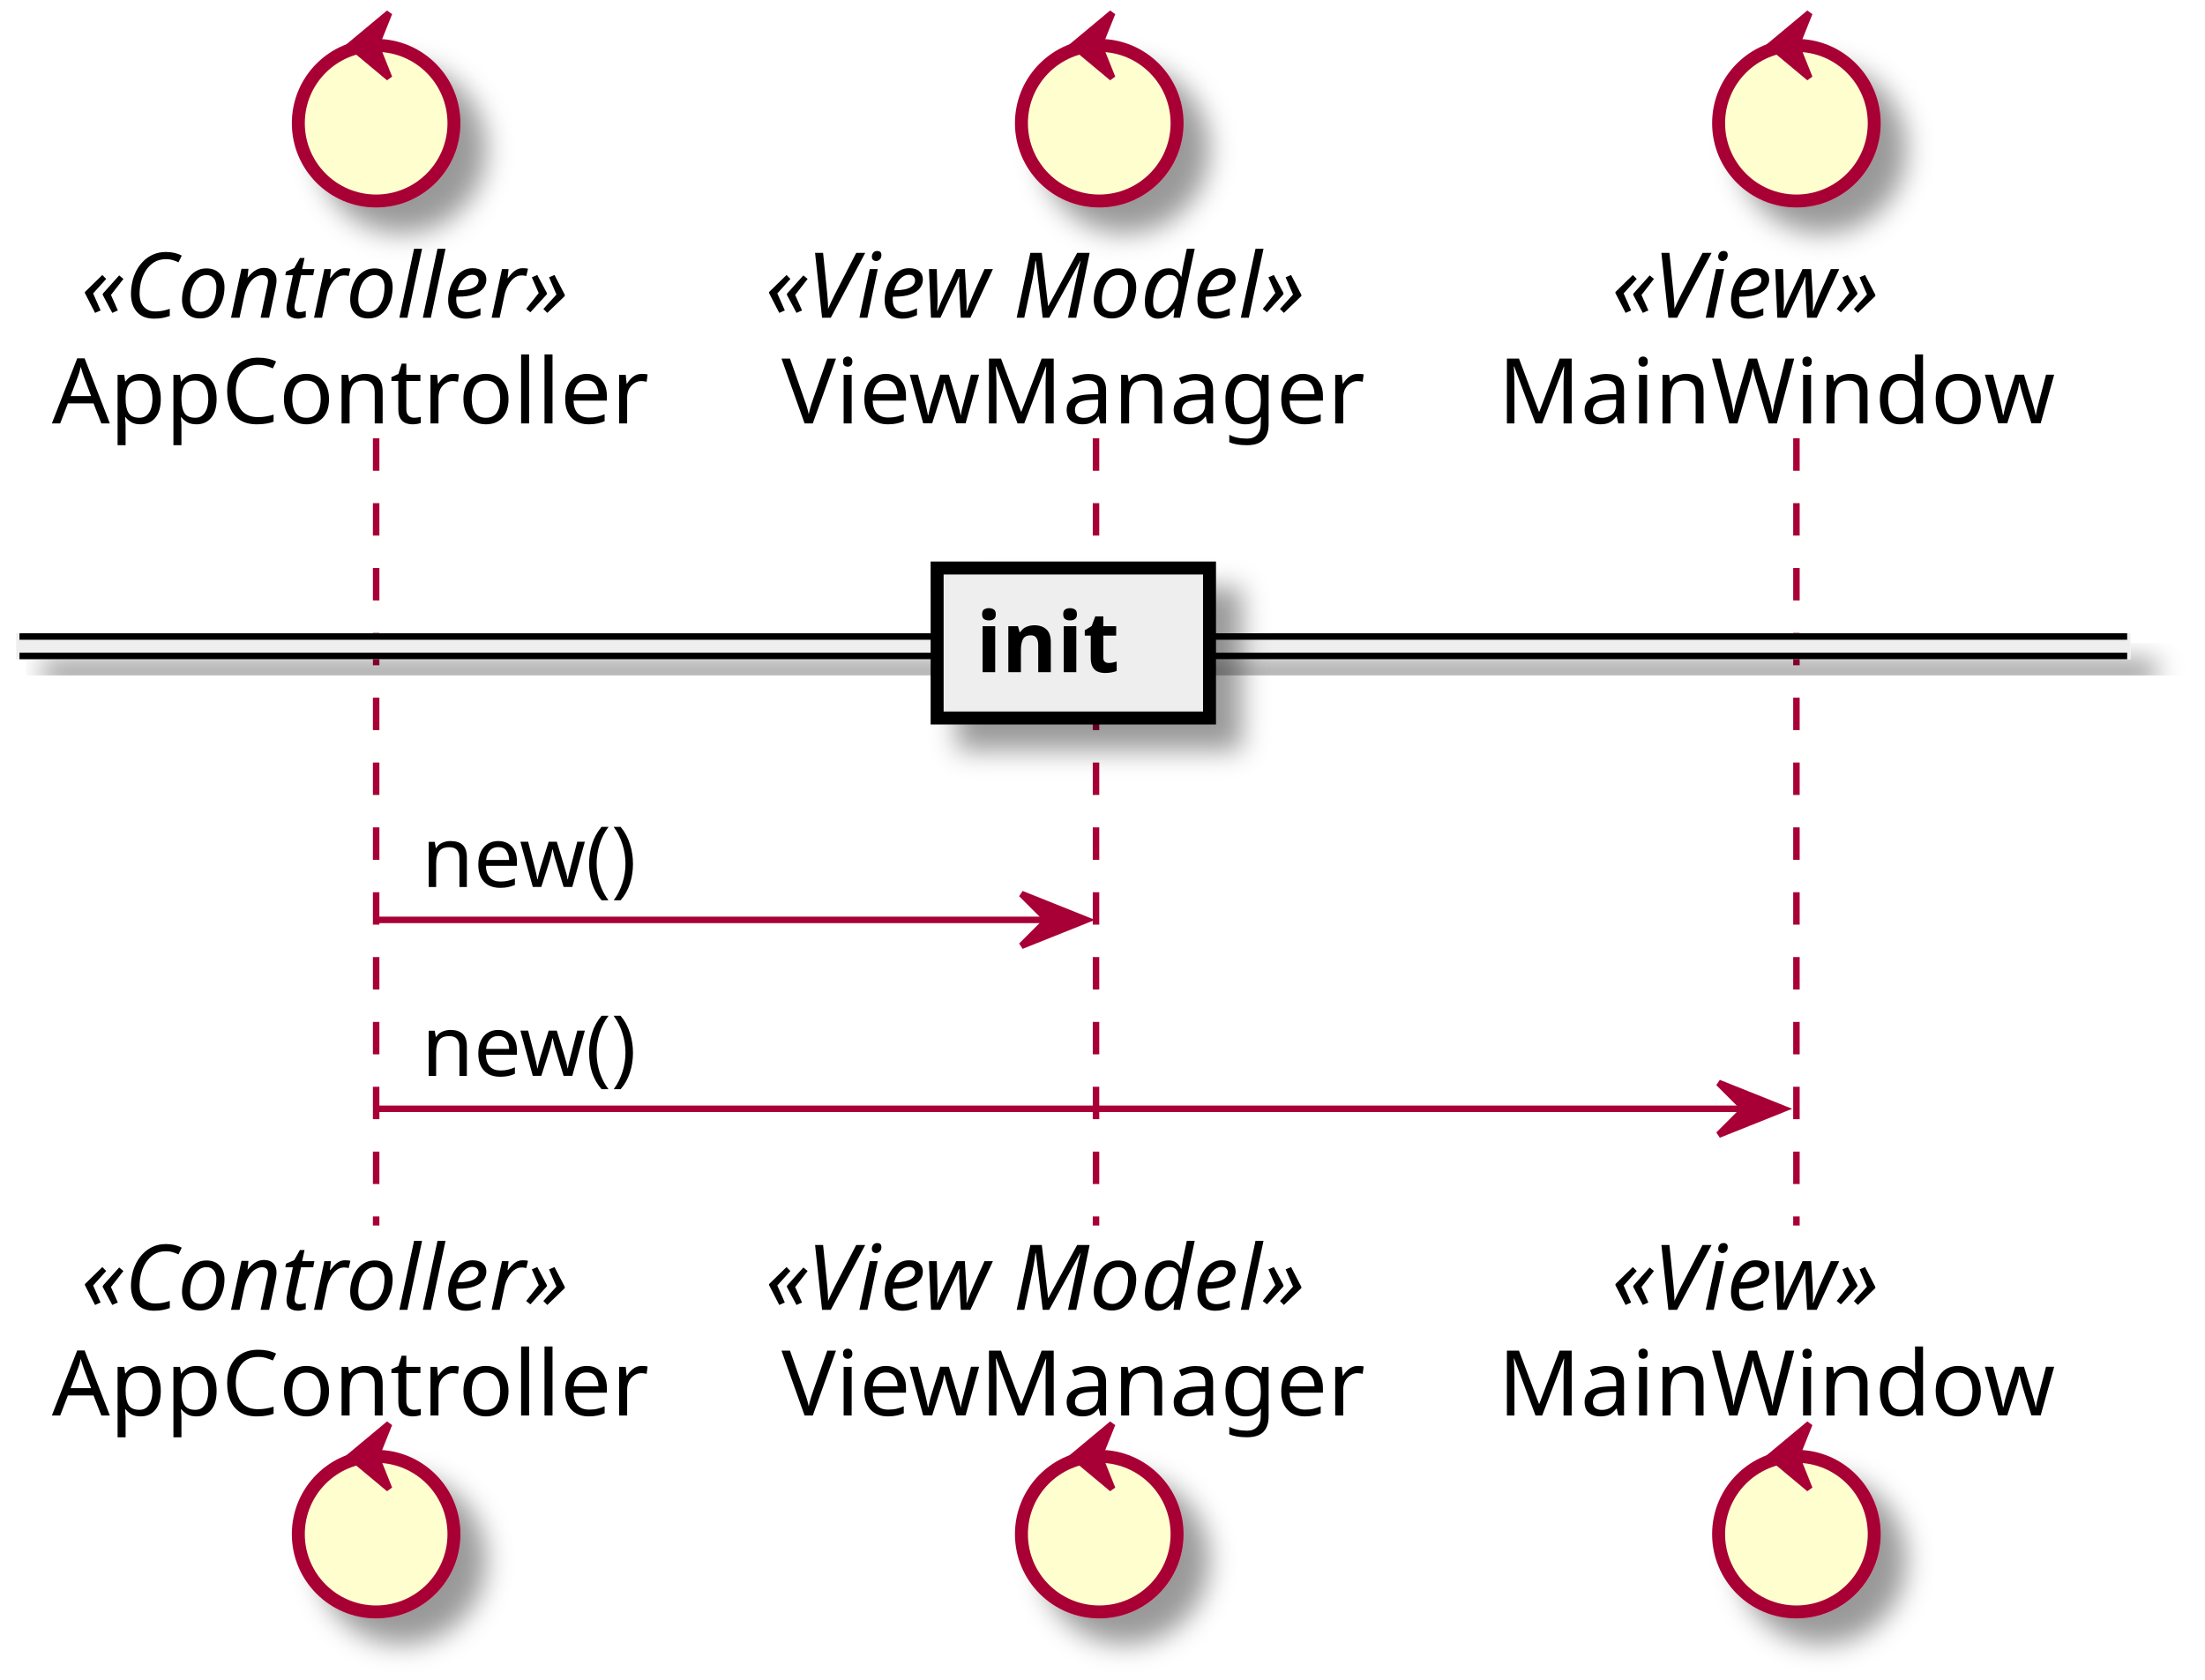
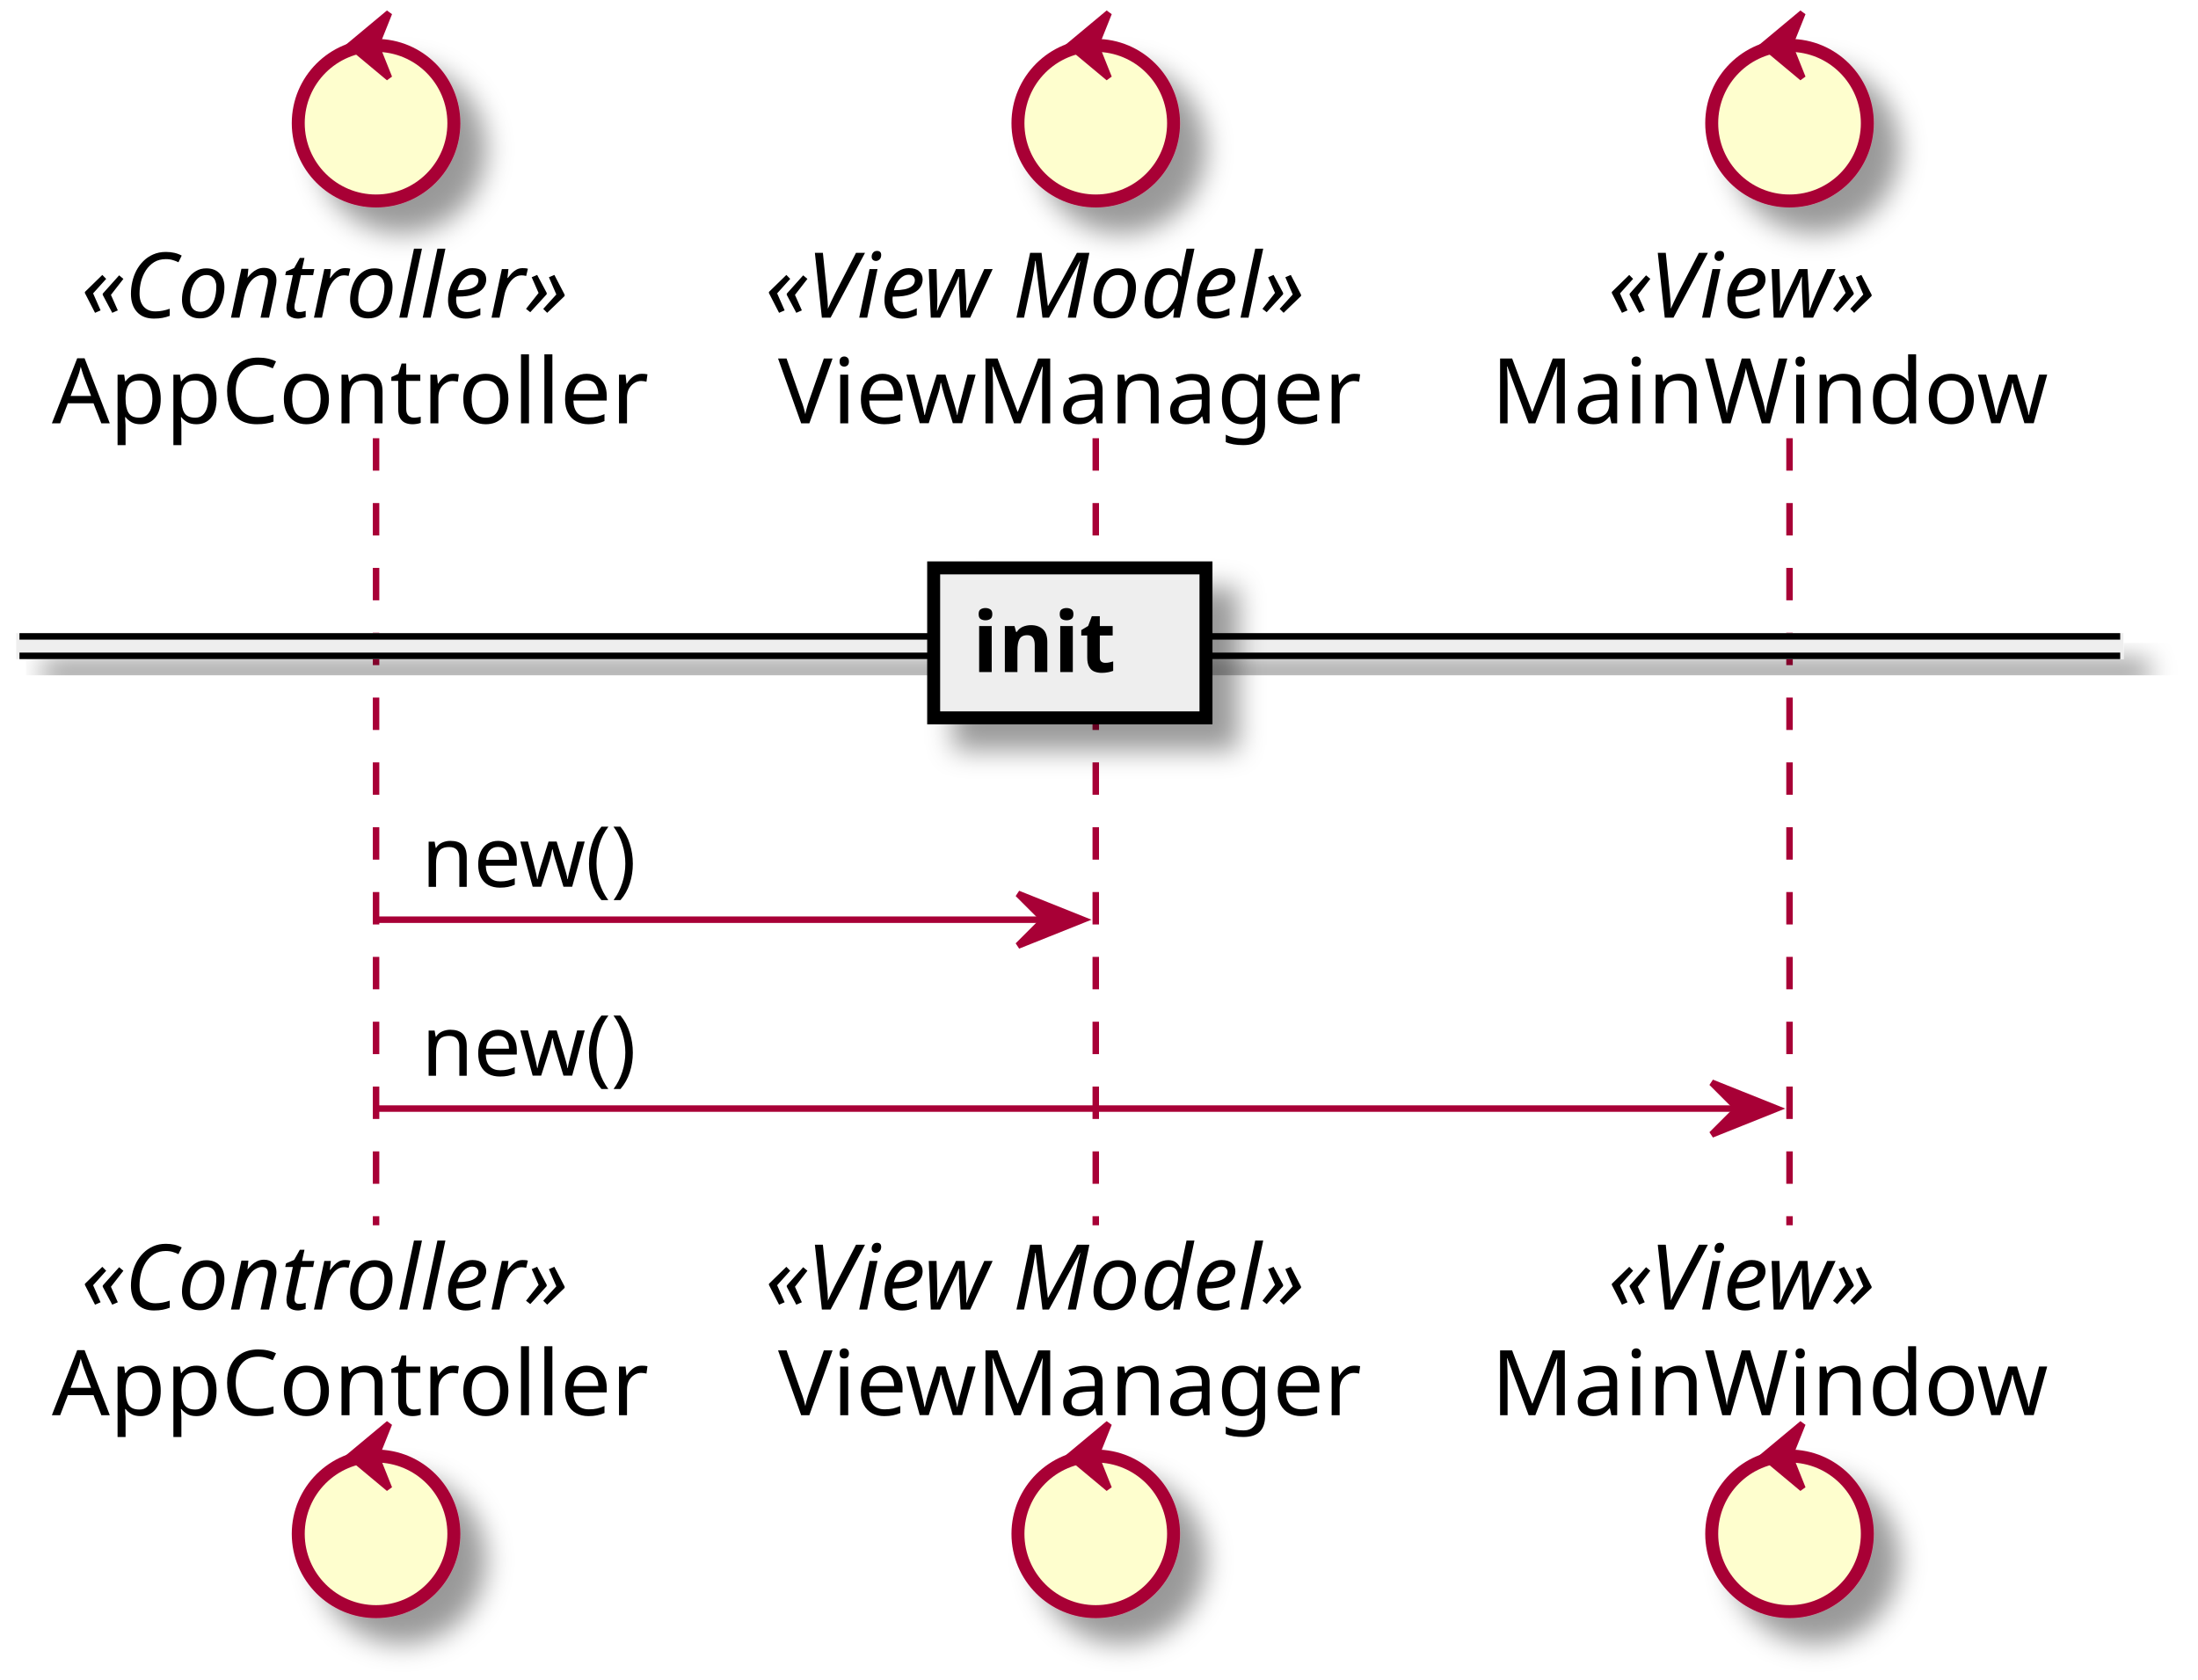
- <svg xmlns="http://www.w3.org/2000/svg" contentScriptType="application/ecmascript" contentStyleType="text/css" height="259px" preserveAspectRatio="none" style="width:340px;height:259px;" version="1.1" viewBox="0 0 340 259" width="340px" zoomAndPan="magnify">
+ <svg xmlns="http://www.w3.org/2000/svg" contentScriptType="application/ecmascript" contentStyleType="text/css" height="259px" preserveAspectRatio="none" style="width:339px;height:259px;" version="1.1" viewBox="0 0 339 259" width="339px" zoomAndPan="magnify">
  <defs>
    <filter height="300%" id="f4p8fk8j0pa9f" width="300%" x="-1" y="-1">
      <feGaussianBlur result="blurOut" stdDeviation="2.0" />
      <feColorMatrix in="blurOut" result="blurOut2" type="matrix" values="0 0 0 0 0 0 0 0 0 0 0 0 0 0 0 0 0 0 .4 0" />
      <feOffset dx="4.0" dy="4.0" in="blurOut2" result="blurOut3" />
      <feBlend in="SourceGraphic" in2="blurOut3" mode="normal" />
    </filter>
  </defs>
  <g>
    <line style="stroke: #A80036; stroke-width: 1.0; stroke-dasharray: 5.0,5.0;" x1="58" x2="58" y1="67.594" y2="188.992" />
    <line style="stroke: #A80036; stroke-width: 1.0; stroke-dasharray: 5.0,5.0;" x1="169" x2="169" y1="67.594" y2="188.992" />
-     <line style="stroke: #A80036; stroke-width: 1.0; stroke-dasharray: 5.0,5.0;" x1="277" x2="277" y1="67.594" y2="188.992" />
+     <line style="stroke: #A80036; stroke-width: 1.0; stroke-dasharray: 5.0,5.0;" x1="276" x2="276" y1="67.594" y2="188.992" />
    <text fill="#000000" font-family="sans-serif" font-size="14" font-style="italic" lengthAdjust="spacingAndGlyphs" textLength="85" x="12.5" y="49">«Controller»</text>
    <text fill="#000000" font-family="sans-serif" font-size="14" lengthAdjust="spacingAndGlyphs" textLength="94" x="8" y="65.297">AppController</text>
    <ellipse cx="58" cy="19" fill="#FEFECE" filter="url(#f4p8fk8j0pa9f)" rx="12" ry="12" style="stroke: #A80036; stroke-width: 2.0;" />
    <polygon fill="#A80036" points="54,7,60,2,58,7,60,12,54,7" style="stroke: #A80036; stroke-width: 1.0;" />
    <text fill="#000000" font-family="sans-serif" font-size="14" font-style="italic" lengthAdjust="spacingAndGlyphs" textLength="85" x="12.5" y="201.992">«Controller»</text>
    <text fill="#000000" font-family="sans-serif" font-size="14" lengthAdjust="spacingAndGlyphs" textLength="94" x="8" y="218.289">AppController</text>
    <ellipse cx="58" cy="236.586" fill="#FEFECE" filter="url(#f4p8fk8j0pa9f)" rx="12" ry="12" style="stroke: #A80036; stroke-width: 2.0;" />
    <polygon fill="#A80036" points="54,224.586,60,219.586,58,224.586,60,229.586,54,224.586" style="stroke: #A80036; stroke-width: 1.0;" />
-     <text fill="#000000" font-family="sans-serif" font-size="14" font-style="italic" lengthAdjust="spacingAndGlyphs" textLength="97" x="118" y="49">«View Model»</text>
-     <text fill="#000000" font-family="sans-serif" font-size="14" lengthAdjust="spacingAndGlyphs" textLength="92" x="120.5" y="65.297">ViewManager</text>
-     <ellipse cx="169.5" cy="19" fill="#FEFECE" filter="url(#f4p8fk8j0pa9f)" rx="12" ry="12" style="stroke: #A80036; stroke-width: 2.0;" />
-     <polygon fill="#A80036" points="165.5,7,171.5,2,169.5,7,171.5,12,165.5,7" style="stroke: #A80036; stroke-width: 1.0;" />
-     <text fill="#000000" font-family="sans-serif" font-size="14" font-style="italic" lengthAdjust="spacingAndGlyphs" textLength="97" x="118" y="201.992">«View Model»</text>
-     <text fill="#000000" font-family="sans-serif" font-size="14" lengthAdjust="spacingAndGlyphs" textLength="92" x="120.5" y="218.289">ViewManager</text>
-     <ellipse cx="169.5" cy="236.586" fill="#FEFECE" filter="url(#f4p8fk8j0pa9f)" rx="12" ry="12" style="stroke: #A80036; stroke-width: 2.0;" />
-     <polygon fill="#A80036" points="165.5,224.586,171.5,219.586,169.5,224.586,171.5,229.586,165.5,224.586" style="stroke: #A80036; stroke-width: 1.0;" />
-     <text fill="#000000" font-family="sans-serif" font-size="14" font-style="italic" lengthAdjust="spacingAndGlyphs" textLength="51" x="248.5" y="49">«View»</text>
-     <text fill="#000000" font-family="sans-serif" font-size="14" lengthAdjust="spacingAndGlyphs" textLength="86" x="231" y="65.297">MainWindow</text>
-     <ellipse cx="277" cy="19" fill="#FEFECE" filter="url(#f4p8fk8j0pa9f)" rx="12" ry="12" style="stroke: #A80036; stroke-width: 2.0;" />
-     <polygon fill="#A80036" points="273,7,279,2,277,7,279,12,273,7" style="stroke: #A80036; stroke-width: 1.0;" />
-     <text fill="#000000" font-family="sans-serif" font-size="14" font-style="italic" lengthAdjust="spacingAndGlyphs" textLength="51" x="248.5" y="201.992">«View»</text>
-     <text fill="#000000" font-family="sans-serif" font-size="14" lengthAdjust="spacingAndGlyphs" textLength="86" x="231" y="218.289">MainWindow</text>
-     <ellipse cx="277" cy="236.586" fill="#FEFECE" filter="url(#f4p8fk8j0pa9f)" rx="12" ry="12" style="stroke: #A80036; stroke-width: 2.0;" />
-     <polygon fill="#A80036" points="273,224.586,279,219.586,277,224.586,279,229.586,273,224.586" style="stroke: #A80036; stroke-width: 1.0;" />
-     <rect fill="#EEEEEE" filter="url(#f4p8fk8j0pa9f)" height="3" style="stroke: #EEEEEE; stroke-width: 1.0;" width="325" x="3" y="98.16" />
-     <line style="stroke: #000000; stroke-width: 1.0;" x1="3" x2="328" y1="98.16" y2="98.16" />
-     <line style="stroke: #000000; stroke-width: 1.0;" x1="3" x2="328" y1="101.16" y2="101.16" />
-     <rect fill="#EEEEEE" filter="url(#f4p8fk8j0pa9f)" height="23.133" style="stroke: #000000; stroke-width: 2.0;" width="42" x="144.5" y="87.594" />
-     <text fill="#000000" font-family="sans-serif" font-size="13" font-weight="bold" lengthAdjust="spacingAndGlyphs" textLength="23" x="150.5" y="103.661">init</text>
-     <polygon fill="#A80036" points="157.5,137.859,167.5,141.859,157.5,145.859,161.5,141.859" style="stroke: #A80036; stroke-width: 1.0;" />
-     <line style="stroke: #A80036; stroke-width: 1.0;" x1="58" x2="163.5" y1="141.859" y2="141.859" />
+     <text fill="#000000" font-family="sans-serif" font-size="14" font-style="italic" lengthAdjust="spacingAndGlyphs" textLength="96" x="118" y="49">«View Model»</text>
+     <text fill="#000000" font-family="sans-serif" font-size="14" lengthAdjust="spacingAndGlyphs" textLength="92" x="120" y="65.297">ViewManager</text>
+     <ellipse cx="169" cy="19" fill="#FEFECE" filter="url(#f4p8fk8j0pa9f)" rx="12" ry="12" style="stroke: #A80036; stroke-width: 2.0;" />
+     <polygon fill="#A80036" points="165,7,171,2,169,7,171,12,165,7" style="stroke: #A80036; stroke-width: 1.0;" />
+     <text fill="#000000" font-family="sans-serif" font-size="14" font-style="italic" lengthAdjust="spacingAndGlyphs" textLength="96" x="118" y="201.992">«View Model»</text>
+     <text fill="#000000" font-family="sans-serif" font-size="14" lengthAdjust="spacingAndGlyphs" textLength="92" x="120" y="218.289">ViewManager</text>
+     <ellipse cx="169" cy="236.586" fill="#FEFECE" filter="url(#f4p8fk8j0pa9f)" rx="12" ry="12" style="stroke: #A80036; stroke-width: 2.0;" />
+     <polygon fill="#A80036" points="165,224.586,171,219.586,169,224.586,171,229.586,165,224.586" style="stroke: #A80036; stroke-width: 1.0;" />
+     <text fill="#000000" font-family="sans-serif" font-size="14" font-style="italic" lengthAdjust="spacingAndGlyphs" textLength="50" x="248" y="49">«View»</text>
+     <text fill="#000000" font-family="sans-serif" font-size="14" lengthAdjust="spacingAndGlyphs" textLength="86" x="230" y="65.297">MainWindow</text>
+     <ellipse cx="276" cy="19" fill="#FEFECE" filter="url(#f4p8fk8j0pa9f)" rx="12" ry="12" style="stroke: #A80036; stroke-width: 2.0;" />
+     <polygon fill="#A80036" points="272,7,278,2,276,7,278,12,272,7" style="stroke: #A80036; stroke-width: 1.0;" />
+     <text fill="#000000" font-family="sans-serif" font-size="14" font-style="italic" lengthAdjust="spacingAndGlyphs" textLength="50" x="248" y="201.992">«View»</text>
+     <text fill="#000000" font-family="sans-serif" font-size="14" lengthAdjust="spacingAndGlyphs" textLength="86" x="230" y="218.289">MainWindow</text>
+     <ellipse cx="276" cy="236.586" fill="#FEFECE" filter="url(#f4p8fk8j0pa9f)" rx="12" ry="12" style="stroke: #A80036; stroke-width: 2.0;" />
+     <polygon fill="#A80036" points="272,224.586,278,219.586,276,224.586,278,229.586,272,224.586" style="stroke: #A80036; stroke-width: 1.0;" />
+     <rect fill="#EEEEEE" filter="url(#f4p8fk8j0pa9f)" height="3" style="stroke: #EEEEEE; stroke-width: 1.0;" width="324" x="3" y="98.16" />
+     <line style="stroke: #000000; stroke-width: 1.0;" x1="3" x2="327" y1="98.16" y2="98.16" />
+     <line style="stroke: #000000; stroke-width: 1.0;" x1="3" x2="327" y1="101.16" y2="101.16" />
+     <rect fill="#EEEEEE" filter="url(#f4p8fk8j0pa9f)" height="23.133" style="stroke: #000000; stroke-width: 2.0;" width="42" x="144" y="87.594" />
+     <text fill="#000000" font-family="sans-serif" font-size="13" font-weight="bold" lengthAdjust="spacingAndGlyphs" textLength="23" x="150" y="103.661">init</text>
+     <polygon fill="#A80036" points="157,137.859,167,141.859,157,145.859,161,141.859" style="stroke: #A80036; stroke-width: 1.0;" />
+     <line style="stroke: #A80036; stroke-width: 1.0;" x1="58" x2="163" y1="141.859" y2="141.859" />
    <text fill="#000000" font-family="sans-serif" font-size="13" lengthAdjust="spacingAndGlyphs" textLength="35" x="65" y="136.793">new()</text>
-     <polygon fill="#A80036" points="265,166.992,275,170.992,265,174.992,269,170.992" style="stroke: #A80036; stroke-width: 1.0;" />
-     <line style="stroke: #A80036; stroke-width: 1.0;" x1="58" x2="271" y1="170.992" y2="170.992" />
+     <polygon fill="#A80036" points="264,166.992,274,170.992,264,174.992,268,170.992" style="stroke: #A80036; stroke-width: 1.0;" />
+     <line style="stroke: #A80036; stroke-width: 1.0;" x1="58" x2="270" y1="170.992" y2="170.992" />
    <text fill="#000000" font-family="sans-serif" font-size="13" lengthAdjust="spacingAndGlyphs" textLength="35" x="65" y="165.926">new()</text>
  </g>
</svg>
